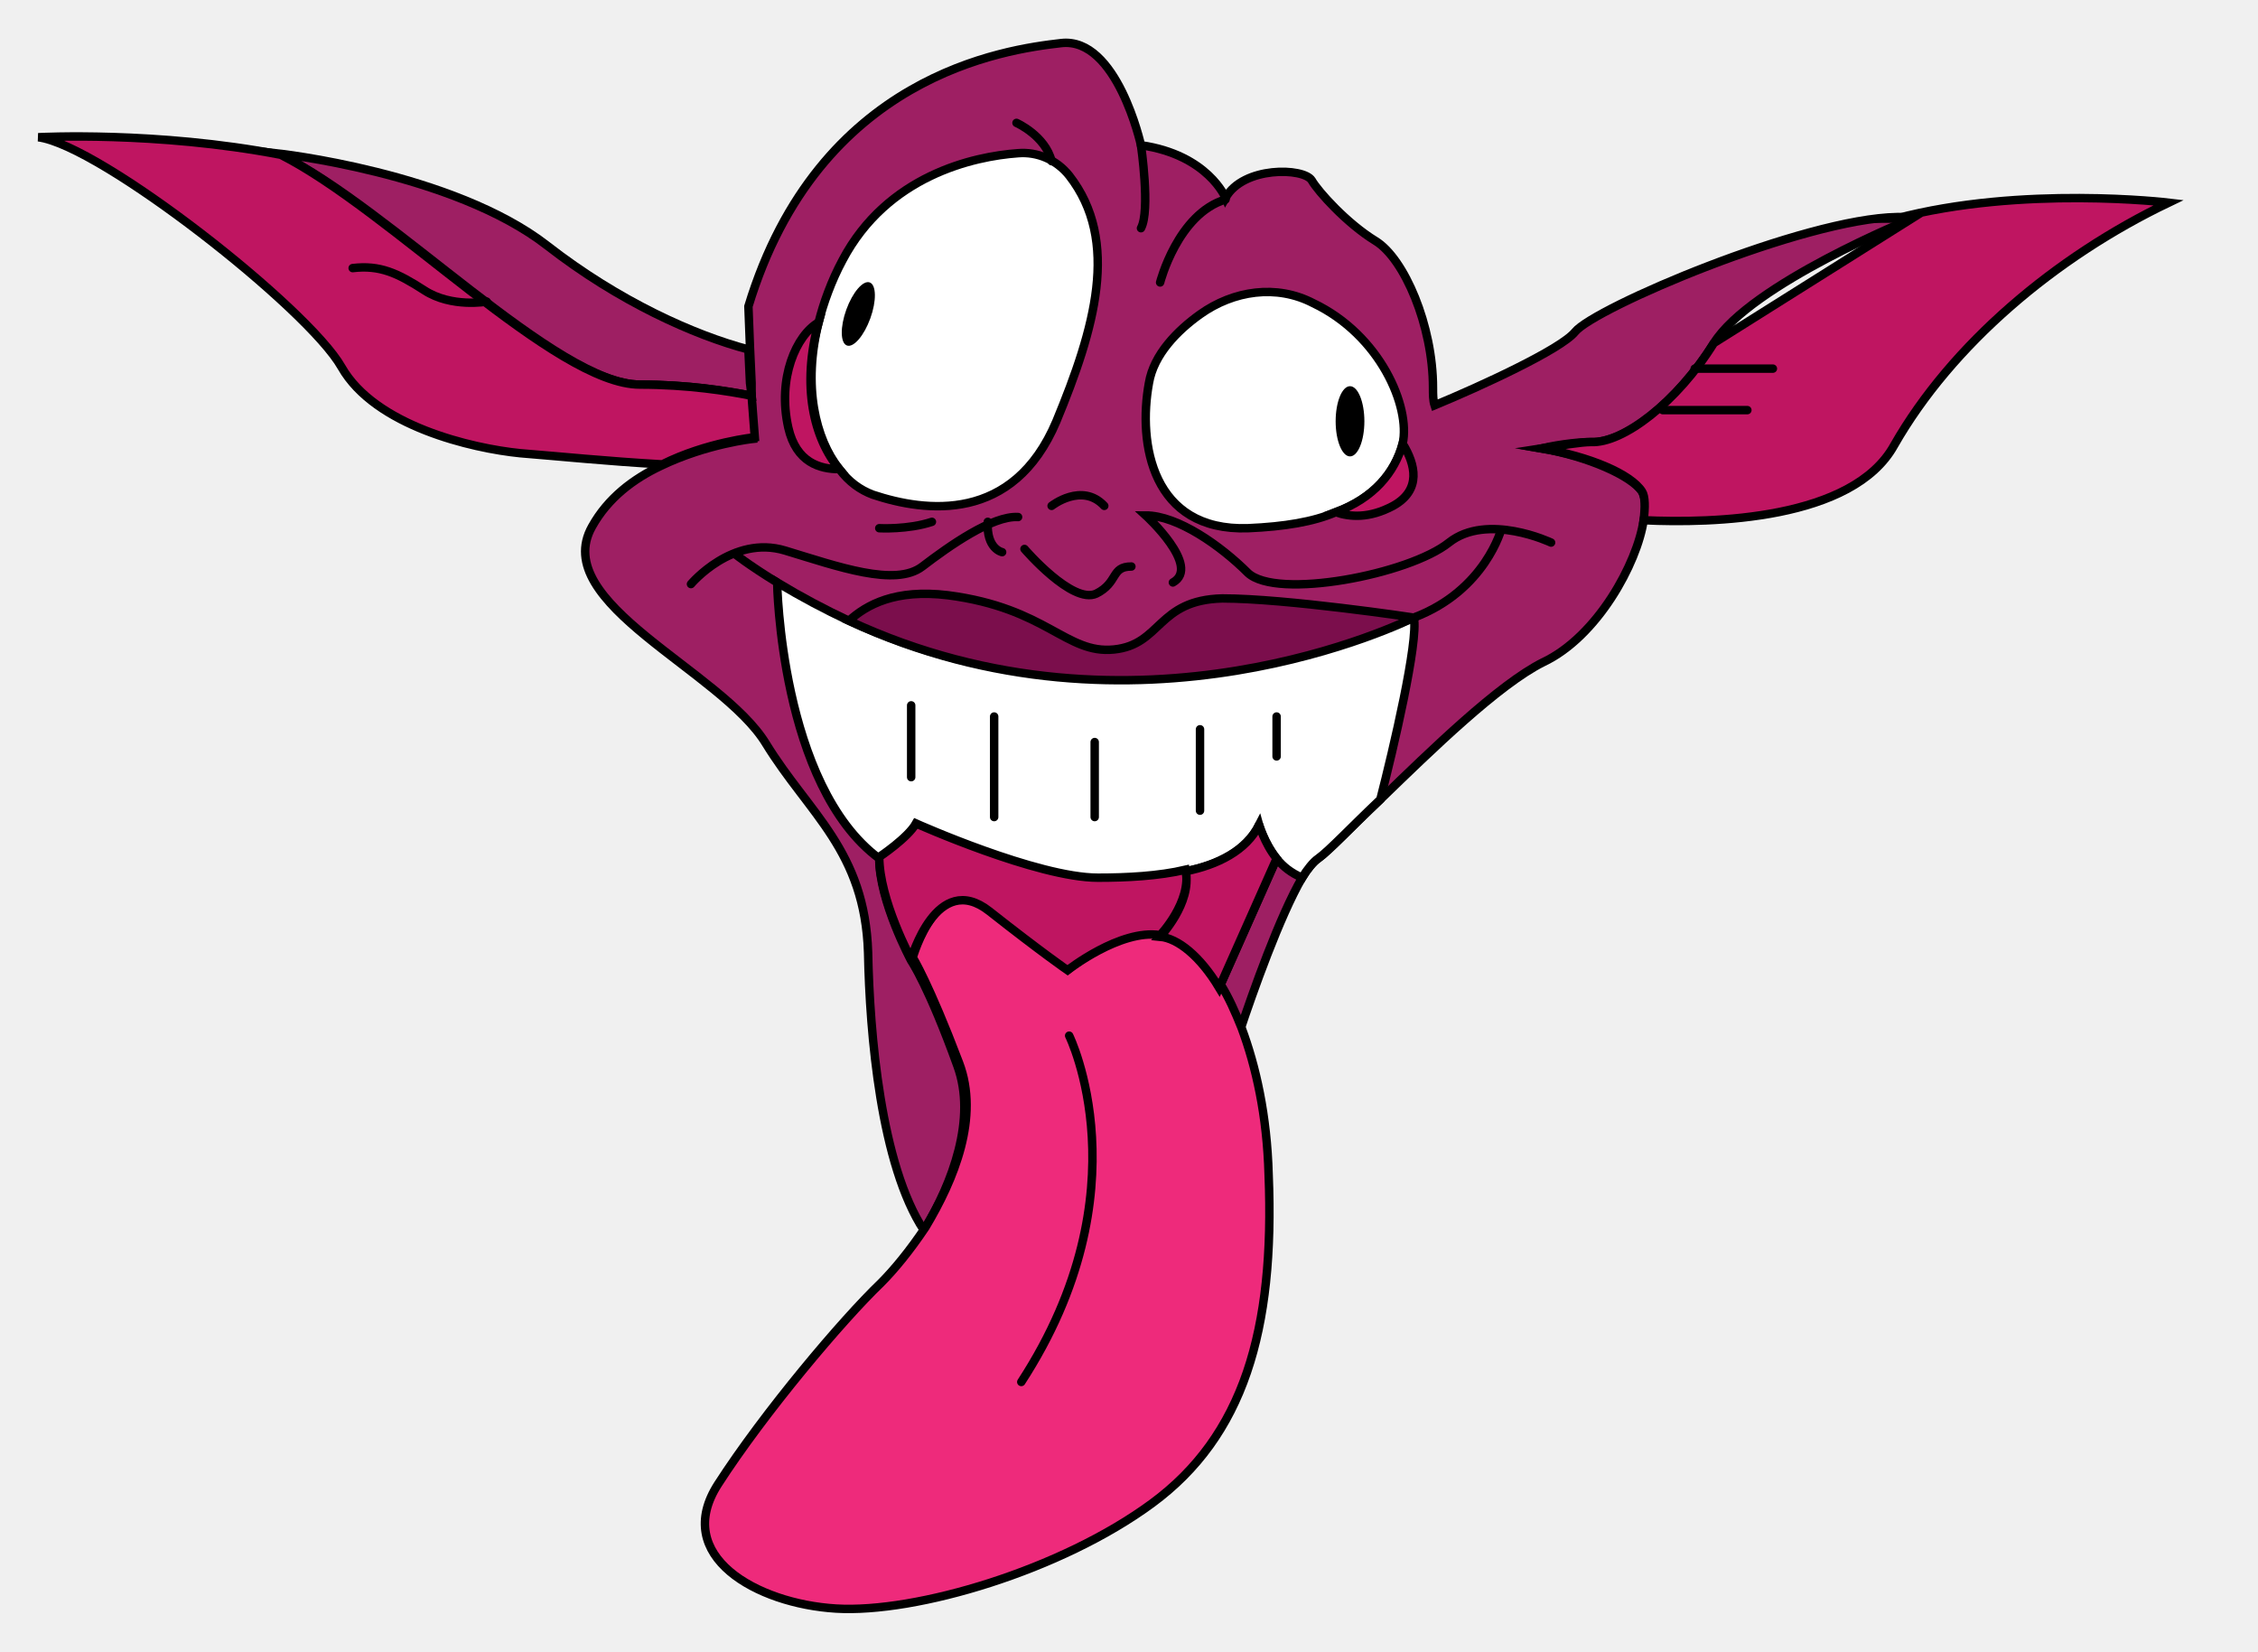
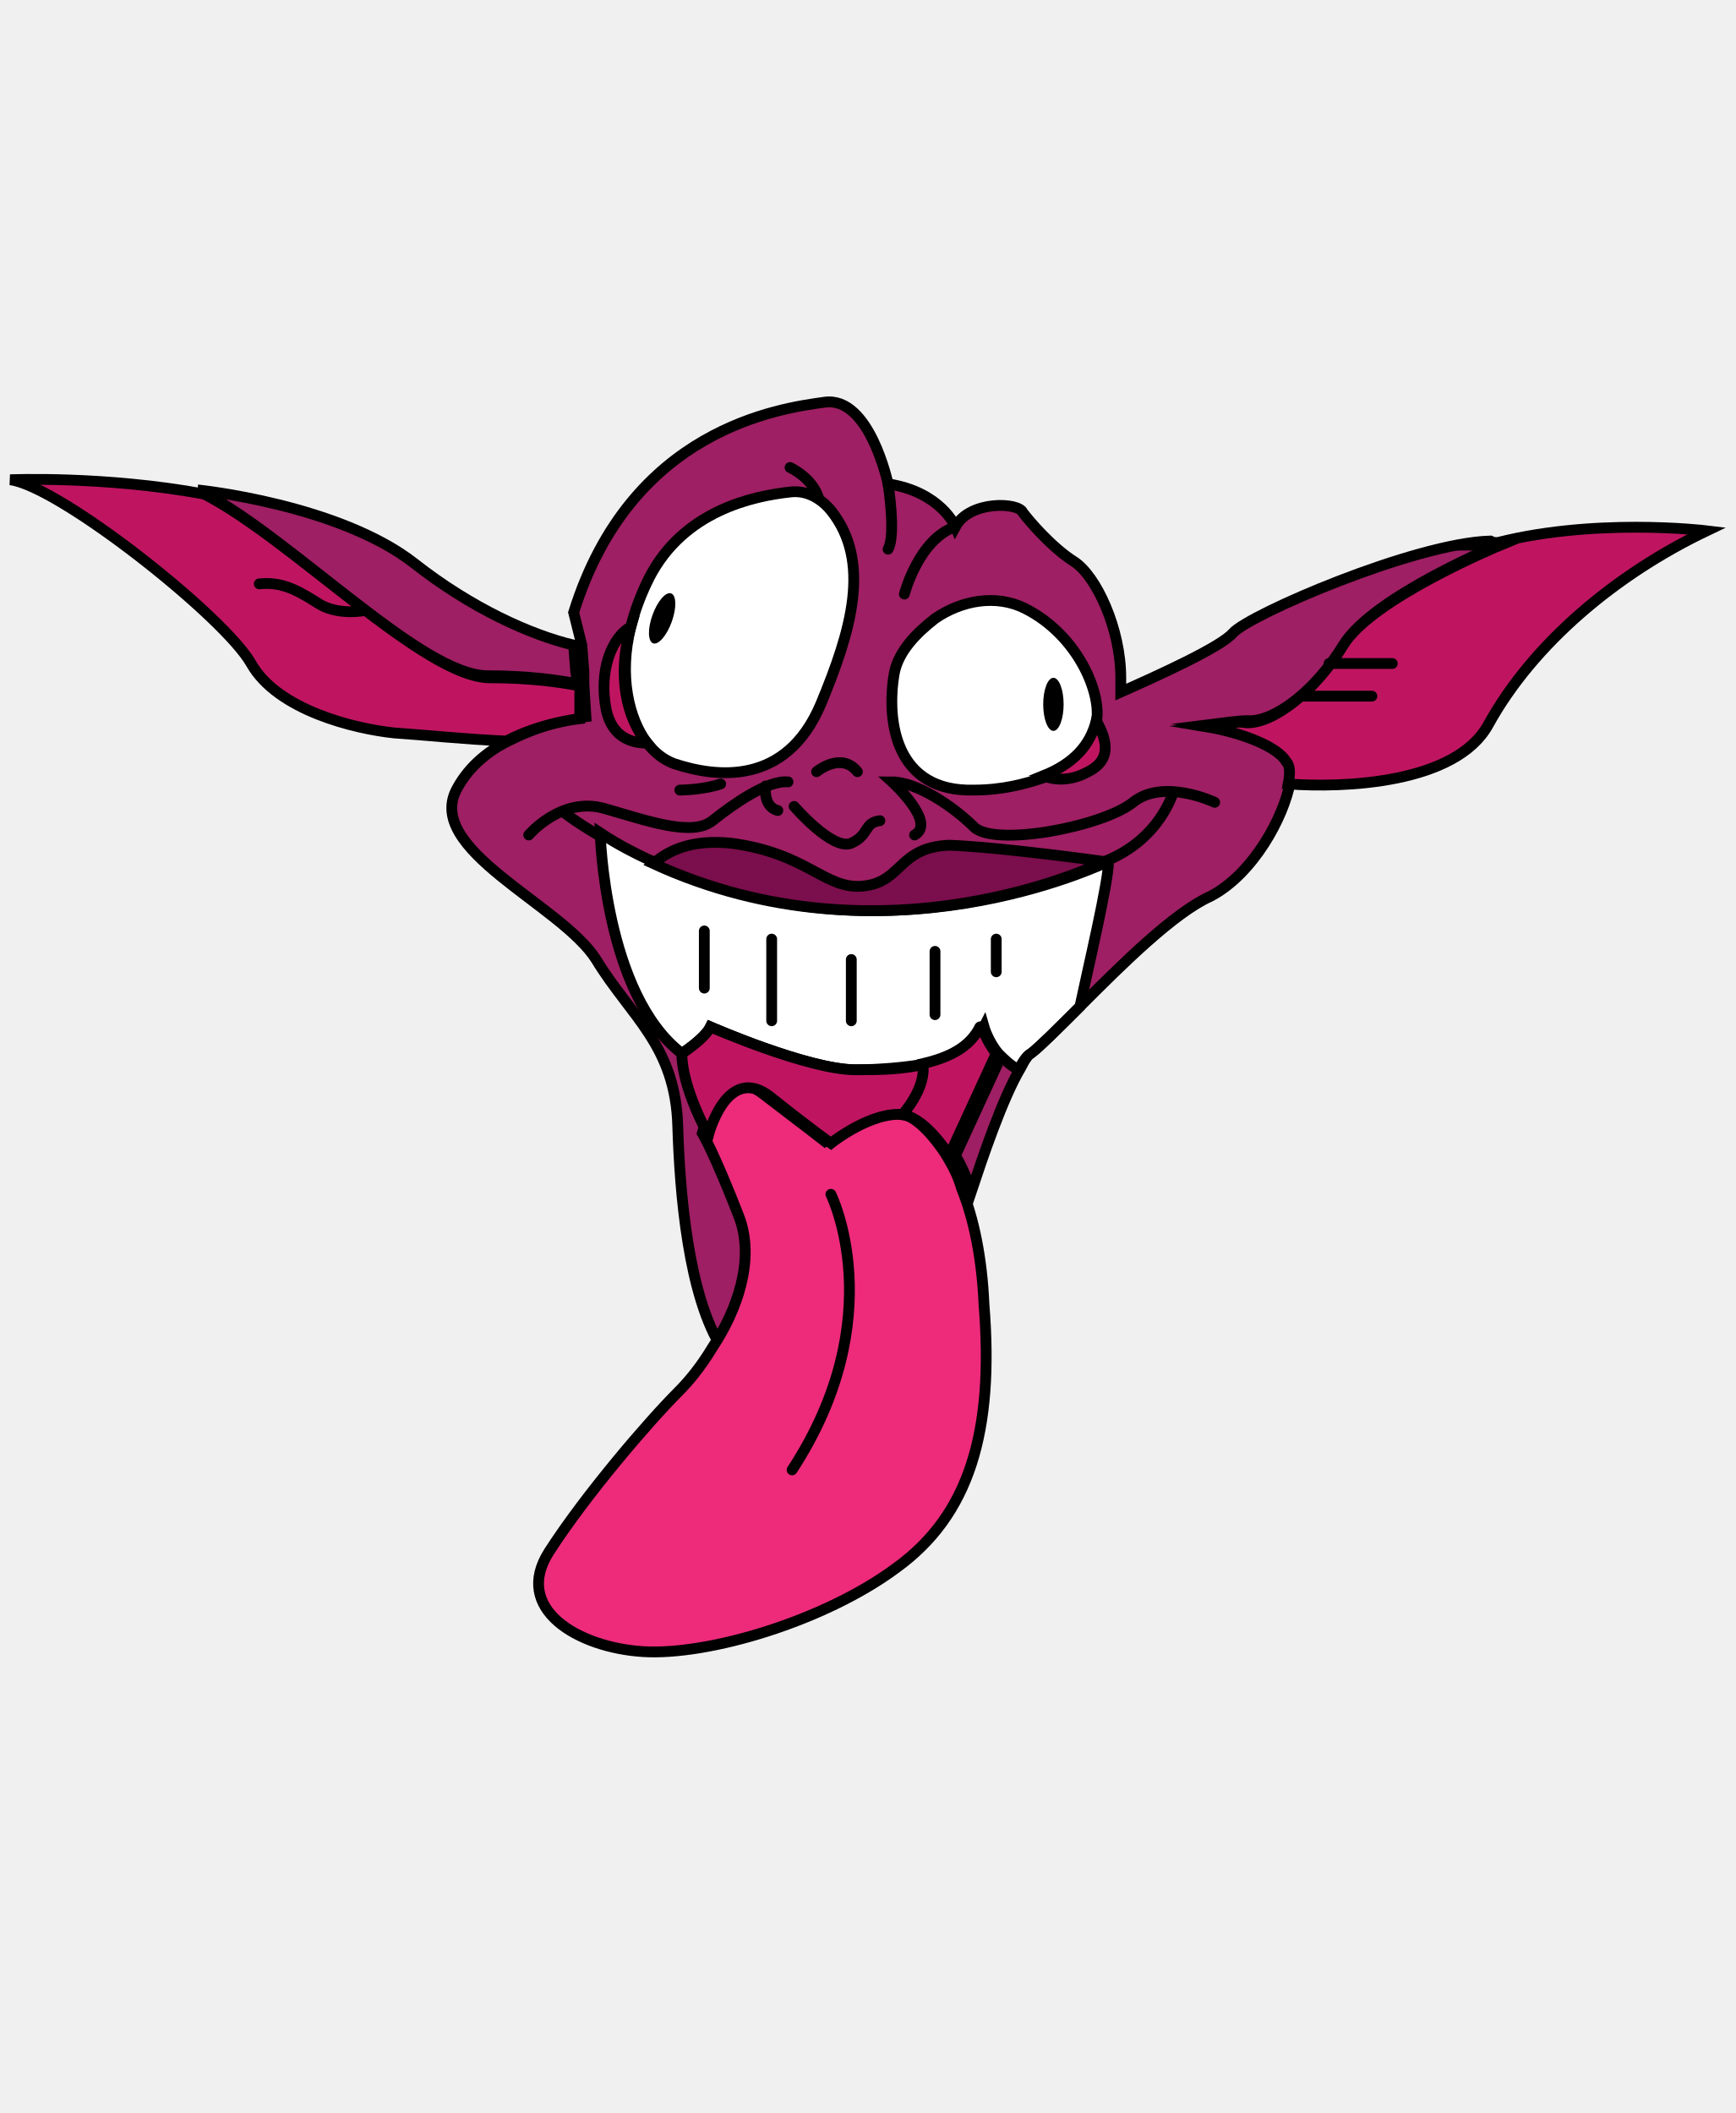
- <svg xmlns="http://www.w3.org/2000/svg" viewBox="0 0 141.5 103.5" enable-background="new 0 0 141.5 103.5">
-   <style type="text/css">.st0{fill:#9E1F63;stroke:#000000;stroke-width:0.529;stroke-miterlimit:10;} .st1{fill:#EE2A7B;stroke:#000000;stroke-width:0.529;stroke-miterlimit:10;} .st2{fill:#BF1561;stroke:#000000;stroke-width:0.529;stroke-miterlimit:10;} .st3{fill:#FFFFFF;stroke:#000000;stroke-width:0.529;stroke-miterlimit:10;} .st4{fill:#7B0E4C;stroke:#000000;stroke-width:0.529;stroke-miterlimit:10;} .st5{fill:none;stroke:#000000;stroke-width:0.529;stroke-miterlimit:10;} .st6{fill:none;stroke:#000000;stroke-width:0.529;stroke-linecap:round;stroke-miterlimit:10;}</style>
-   <path class="st0" d="M119.8 13.7s-10.1 4.1-12.4 7.8-5.6 6.3-7.7 6.2c-.6 0-1.8.1-3.1.4 2.9.5 5.6 1.7 6.3 2.7.2.4.3 1 .1 1.8-.4 2.7-2.9 7.3-6.3 8.9-2.8 1.4-7 5.5-10.2 8.6-1.8 1.7-3.2 3.2-3.9 3.7-.3.2-.7.7-1 1.2-1.4 2.4-3.1 7.2-3.9 9.6-.4-1-.9-2-1.3-2.7l3.6-8.1c-.8-1-1.1-2.1-1.1-2.1-.8 1.6-2.5 2.5-4.6 2.9-1.8.4-3.8.5-5.5.5-3.8 0-11.4-3.4-11.4-3.4-.5 1-2.3 2.1-2.3 2.1 0 2.7 2 6.4 2 6.4s1.1 1.6 2.9 6.6c1.2 3.3-.3 7.3-2.1 10.3-2.7-4.1-3.4-12.3-3.5-17.4-.2-6.4-3.7-8.7-6.4-13.1-2.8-4.6-13.6-8.8-10.9-13.6 1-1.8 2.6-3 4.3-3.8 2.9-1.4 5.8-1.7 5.8-1.7l-.1-2.6v-.9l-.1-2.2-.1-2.6c4.4-14.5 16.1-16.1 19.6-16.5 3.5-.4 5 6.4 5 6.4 4.2.6 5.3 3.3 5.3 3.3 1.1-2 4.9-1.9 5.4-1.1.4.7 2.2 2.7 4 3.8 1.8 1.1 3.6 5.3 3.6 9.2 0 .4 0 .8.1 1.1 2.9-1.2 7.9-3.5 8.8-4.6 1.2-1.5 14.3-7.1 20.2-7.2.2 0 .6 0 .9.1z" />
-   <path class="st1" d="M72.2 94.2c-5.7 4.2-14.8 6.9-19.8 6.6s-10.3-3.3-7.4-7.8 7.8-10.3 10.2-12.6c.8-.8 1.8-2 2.8-3.5 1.8-3 3.4-6.9 2.1-10.3-1.9-5-2.9-6.6-2.9-6.6s1.6-5.7 4.9-3c3.3 2.6 4.9 3.7 4.9 3.7s3.3-2.6 5.8-2.2c1.1.2 2.5 1.2 3.7 3.2.5.8.9 1.7 1.3 2.7.9 2.4 1.6 5.5 1.7 9.2.4 9.8-1.6 16.4-7.3 20.6z" />
-   <path class="st0" d="M47.1 24.8c-1.6-.3-4-.7-7-.7-5.2 0-15.6-11-22.5-14.4l-.3-.1s11.1 1.2 17 5.8c4.5 3.5 9.2 5.6 12.6 6.5l.1 2.1.1.8z" />
-   <path class="st2" d="M47.3 27.4s-3 .3-5.8 1.7c-3.5-.2-6.4-.5-8.9-.7-3-.3-9.1-1.7-11.2-5.4s-15.1-13.9-19-14.4c0 0 7.4-.4 15.2 1.1 6.9 3.5 17.2 14.4 22.5 14.4 3 0 5.5.4 7 .7l.2 2.6zM135.9 12.7c-7.1 3.4-13.6 8.9-17.2 15.2-2.6 4.7-11.4 4.9-15.7 4.7.1-.8.1-1.5-.1-1.8-.7-1.1-3.3-2.2-6.3-2.7 1.3-.2 2.5-.4 3.1-.4 2 .1 5.4-2.5 7.7-6.2l12.4-7.8h-1c7.9-2.1 17.1-1 17.1-1z" />
-   <path class="st3" d="M66.2 26.4c-2.7 6.4-8.2 5.7-11.5 4.6-.8-.3-1.5-.8-2.1-1.6-1.5-1.9-2.3-5.2-1.3-9.2.3-1.2.8-2.6 1.5-3.9 2.8-5.3 8.2-6.5 11-6.7 1.2-.1 2.4.4 3.2 1.4 3.2 4.1 1.6 9.6-.8 15.4zM87.9 27.8c-.5 1.9-1.8 3.4-4.2 4.3-1.4.6-3.2.9-5.5 1-6 .2-6.9-5.3-6.2-9.1.3-1.8 1.8-3.3 3.2-4.3 2.1-1.5 4.8-1.9 7.1-.7 4.2 2 6.1 6.5 5.6 8.8z" />
-   <path class="st2" d="M52.6 29.4c-1.2 0-2.7-.4-3.2-2.6-.7-3.1.5-5.8 1.9-6.6-1.1 4-.3 7.3 1.3 9.2zM87.3 31.7c-1.5.8-2.7.7-3.6.4 2.4-.9 3.7-2.5 4.2-4.3.8 1.3 1.2 2.9-.6 3.9z" />
-   <ellipse cx="84.6" cy="26.4" rx=".9" ry="2.2" />
-   <ellipse transform="matrix(-.941 -.34 .34 -.941 97.716 56.504)" cx="53.8" cy="19.7" rx=".8" ry="2.1" />
-   <path class="st3" d="M86.5 50.1c-1.8 1.7-3.2 3.2-3.9 3.7-.3.2-.7.7-1 1.2-.7-.3-1.2-.7-1.6-1.2-.8-1-1.1-2.1-1.1-2.1-.8 1.6-2.5 2.5-4.6 2.9-1.8.4-3.8.5-5.5.5-3.8 0-11.4-3.4-11.4-3.4-.5 1-2.3 2.1-2.3 2.1-6.2-4.6-6.4-17.3-6.4-17.3 1.5.9 3 1.7 4.5 2.4 18 8.3 35-.1 35.4-.2.3 1.5-1.3 8.3-2.1 11.4z" />
-   <path class="st4" d="M88.6 38.7c-.4.2-17.4 8.6-35.4.2 1.1-1 2.9-2 6.2-1.6 6.2.8 7.4 3.7 10.4 3.4 3-.3 2.7-3.1 6.8-3.2 4 0 12 1.2 12 1.2z" />
-   <path class="st2" d="M72.7 58.6c-2.5-.4-5.8 2.2-5.8 2.2s-1.6-1.1-4.9-3.7c-3.3-2.6-4.9 3-4.9 3s-2-3.7-2-6.4c0 0 1.8-1.2 2.3-2.1 0 0 7.6 3.4 11.4 3.4 1.8 0 3.8-.1 5.5-.5.4 2-1.6 4.1-1.6 4.1zM80 53.8l-3.6 8.1c-1.2-2-2.6-3.1-3.7-3.2 0 0 2-2.1 1.6-4.1 2-.4 3.8-1.3 4.6-2.9 0-.1.3 1.1 1.1 2.1z" />
-   <path class="st5" d="M45.9 34.6s1 .8 2.8 1.9M94.1 33.1s-1 3.9-5.5 5.6" />
-   <path class="st6" d="M97.2 34s-4-1.9-6.4 0c-2.5 2-10.8 3.6-12.6 1.9-1.7-1.7-4.4-3.6-6.4-3.6 0 0 3.5 3.2 1.7 4.2M43.3 36.6s2.6-3.1 5.9-2.1 6.9 2.3 8.6 1c1.7-1.3 4.4-3.2 6-3.1M62.8 34.6s-1-.2-.9-1.9M64.2 34.4s3 3.5 4.5 2.8c1.4-.7.9-1.7 2.2-1.7M65.9 31.7s1.9-1.5 3.3 0M55.1 33.1s1.8.1 3.3-.4M63.7 7.7s1.8.8 2.2 2.4M71.5 9.1s.6 4.1 0 5.2M72.7 17.7s1.1-4.3 4.1-5.2M30.5 18.9s-2.2.4-3.9-.7-2.8-1.6-4.5-1.4M111.1 23.1h-4.9M109.5 25.7h-5.3M67 64.9s4.8 9.7-3 21.7M57.1 44.2v4.5M62.3 44.9v6.3M68.6 46.5v4.7M75.2 45.7v5.1M80 44.9v2.5" />
+ <svg xmlns="http://www.w3.org/2000/svg" version="1.1" id="Layer_1" x="0px" y="0px" viewBox="0 0 85 103.5" enable-background="new 0 0 85 103.5" xml:space="preserve">
+   <g>
+     <path fill="#9E1F63" stroke="#000000" stroke-width="0.529" stroke-miterlimit="10" d="M73.6,26.6c0,0-6.3,2.6-7.7,4.9   s-3.5,3.9-4.8,3.8c-0.4,0-1.1,0.1-1.9,0.2c1.8,0.3,3.5,1,3.9,1.7c0.1,0.2,0.2,0.6,0.1,1.1c-0.3,1.7-1.8,4.5-3.9,5.6   c-1.8,0.8-4.4,3.4-6.3,5.3c-1.1,1.1-2,2-2.4,2.3c-0.2,0.1-0.4,0.4-0.6,0.8c-0.9,1.5-1.9,4.5-2.4,6c-0.3-0.7-0.5-1.2-0.8-1.7l2.3-5   c-0.5-0.6-0.7-1.3-0.7-1.3c-0.5,1-1.6,1.5-2.8,1.8c-1.1,0.2-2.4,0.3-3.5,0.3c-2.3,0-7.1-2.1-7.1-2.1c-0.3,0.6-1.4,1.3-1.4,1.3   c0,1.7,1.3,4,1.3,4s0.7,1,1.8,4.1c0.8,2.1-0.2,4.6-1.3,6.4c-1.7-2.6-2.1-7.7-2.2-10.9c-0.1-4-2.3-5.4-4-8.2   c-1.7-2.7-8.5-5.4-6.8-8.4c0.6-1.1,1.6-1.9,2.7-2.4c1.8-0.9,3.6-1.1,3.6-1.1l-0.1-1.6l0-0.6l-0.1-1.3L28.1,30   C30.9,21,38.2,20,40.4,19.7c2.2-0.3,3.1,4,3.1,4c2.6,0.4,3.3,2.1,3.3,2.1c0.7-1.3,3.1-1.2,3.3-0.7c0.3,0.4,1.4,1.7,2.5,2.4   c1.1,0.7,2.3,3.3,2.3,5.7c0,0.3,0,0.5,0,0.7c1.8-0.8,4.9-2.2,5.5-2.9c0.8-0.9,8.9-4.4,12.6-4.5C73.2,26.6,73.4,26.6,73.6,26.6z" />
+     <path fill="#EE2A7B" stroke="#000000" stroke-width="0.529" stroke-miterlimit="10" d="M43.9,76.8c-3.5,2.6-9.2,4.3-12.4,4.1   s-6.4-2.1-4.6-4.9c1.8-2.8,4.9-6.4,6.3-7.8c0.5-0.5,1.1-1.2,1.7-2.2c1.2-1.8,2.1-4.3,1.3-6.4c-1.2-3.1-1.8-4.1-1.8-4.1s1-3.5,3-1.9   c2.1,1.6,3,2.3,3,2.3s2.1-1.6,3.6-1.4c0.7,0.1,1.5,0.8,2.3,2c0.3,0.5,0.6,1,0.8,1.7c0.6,1.5,1,3.4,1.1,5.7   C48.7,70.1,47.5,74.2,43.9,76.8z" />
+     <path fill="#9E1F63" stroke="#000000" stroke-width="0.529" stroke-miterlimit="10" d="M28.3,33.5c-1-0.2-2.5-0.4-4.4-0.4   c-3.3,0-9.7-6.8-14-9c-0.1,0-0.1-0.1-0.2-0.1c0,0,6.9,0.7,10.6,3.6c2.8,2.2,5.7,3.5,7.8,4l0.1,1.3L28.3,33.5z" />
+     <path fill="#BF1561" stroke="#000000" stroke-width="0.529" stroke-miterlimit="10" d="M28.4,35.2c0,0-1.9,0.2-3.6,1.1   c-2.2-0.1-4-0.3-5.5-0.4c-1.9-0.2-5.7-1.1-7-3.4s-9.4-8.7-11.8-9c0,0,4.6-0.2,9.5,0.7c4.3,2.2,10.8,9,14,9c1.9,0,3.4,0.2,4.4,0.4   L28.4,35.2z" />
+     <path fill="#BF1561" stroke="#000000" stroke-width="0.529" stroke-miterlimit="10" d="M83.6,26c-4.4,2.1-8.5,5.5-10.7,9.5   c-1.6,2.9-7.1,3.1-9.8,2.9c0.1-0.5,0.1-0.9-0.1-1.1c-0.4-0.7-2.1-1.4-3.9-1.7c0.8-0.1,1.5-0.3,1.9-0.2c1.3,0.1,3.4-1.5,4.8-3.8   s7.7-4.9,7.7-4.9c-0.2,0-0.4,0-0.6,0C77.9,25.3,83.6,26,83.6,26z" />
+     <path fill="#FFFFFF" stroke="#000000" stroke-width="0.529" stroke-miterlimit="10" d="M40.2,34.5c-1.7,4-5.1,3.6-7.2,2.9   c-0.5-0.2-0.9-0.5-1.3-1c-0.9-1.2-1.4-3.3-0.8-5.7c0.2-0.8,0.5-1.6,0.9-2.4c1.7-3.3,5.1-4,6.9-4.2c0.8-0.1,1.5,0.3,2,0.9   C42.7,27.5,41.7,30.9,40.2,34.5z" />
+     <path fill="#FFFFFF" stroke="#000000" stroke-width="0.529" stroke-miterlimit="10" d="M53.7,35.4C53.7,35.4,53.7,35.4,53.7,35.4   c-0.3,1.2-1.1,2.1-2.6,2.7c-0.9,0.3-2,0.6-3.4,0.6c-3.8,0.1-4.3-3.3-3.9-5.7c0.2-1.1,1.1-2,2-2.7c1.3-0.9,3-1.2,4.4-0.5   C52.8,31.1,54,34,53.7,35.4z" />
+     <path fill="#BF1561" stroke="#000000" stroke-width="0.529" stroke-miterlimit="10" d="M31.7,36.4c-0.8,0-1.7-0.3-2-1.6   c-0.4-2,0.3-3.6,1.2-4.1C30.2,33.1,30.7,35.2,31.7,36.4z" />
+     <path fill="#BF1561" stroke="#000000" stroke-width="0.529" stroke-miterlimit="10" d="M53.3,37.8c-0.9,0.5-1.7,0.4-2.2,0.2   c1.5-0.6,2.3-1.5,2.6-2.7C54.2,36.2,54.5,37.2,53.3,37.8z" />
+     <ellipse cx="51.6" cy="34.5" rx="0.5" ry="1.3" />
+     <ellipse transform="matrix(-0.9406 -0.3396 0.3396 -0.9406 52.6791 69.92)" cx="32.5" cy="30.4" rx="0.5" ry="1.3" />
+     <path fill="#FFFFFF" stroke="#000000" stroke-width="0.529" stroke-miterlimit="10" d="M52.9,49.3c-1.1,1.1-2,2-2.4,2.3   c-0.2,0.1-0.4,0.4-0.6,0.8c-0.4-0.2-0.7-0.5-1-0.8c-0.5-0.6-0.7-1.3-0.7-1.3c-0.5,1-1.6,1.5-2.8,1.8c-1.1,0.2-2.4,0.3-3.5,0.3   c-2.3,0-7.1-2.1-7.1-2.1c-0.3,0.6-1.4,1.3-1.4,1.3c-3.8-2.9-4-10.8-4-10.8c0.9,0.6,1.9,1.1,2.8,1.5c11.2,5.2,21.8,0,22.1-0.1l0,0   C54.3,43.2,53.3,47.4,52.9,49.3z" />
+     <path fill="#7B0E4C" stroke="#000000" stroke-width="0.529" stroke-miterlimit="10" d="M54.1,42.2L54.1,42.2   c-0.2,0.1-10.8,5.3-22.1,0.1c0.7-0.6,1.8-1.2,3.8-1c3.8,0.5,4.6,2.3,6.5,2.1c1.9-0.2,1.7-1.9,4.2-2C49.1,41.5,54.1,42.2,54.1,42.2z   " />
+     <path fill="#BF1561" stroke="#000000" stroke-width="0.529" stroke-miterlimit="10" d="M44.3,54.6c-1.6-0.2-3.6,1.4-3.6,1.4   s-1-0.7-3-2.3c-2.1-1.6-3,1.9-3,1.9s-1.3-2.3-1.3-4c0,0,1.1-0.7,1.4-1.3c0,0,4.8,2.1,7.1,2.1c1.1,0,2.3,0,3.5-0.3   C45.5,53.3,44.3,54.6,44.3,54.6z" />
+     <path fill="#BF1561" stroke="#000000" stroke-width="0.529" stroke-miterlimit="10" d="M48.8,51.6l-2.3,5c-0.8-1.2-1.6-1.9-2.3-2   c0,0,1.2-1.3,1-2.5c1.3-0.3,2.3-0.8,2.8-1.8C48.1,50.2,48.3,51,48.8,51.6z" />
+     <path fill="none" stroke="#000000" stroke-width="0.529" stroke-miterlimit="10" d="M27.5,39.7c0,0,0.6,0.5,1.8,1.2" />
+     <path fill="none" stroke="#000000" stroke-width="0.529" stroke-miterlimit="10" d="M57.5,38.7c0,0-0.6,2.4-3.4,3.5" />
+     <path fill="none" stroke="#000000" stroke-width="0.529" stroke-linecap="round" stroke-miterlimit="10" d="M59.5,39.3   c0,0-2.5-1.2-4,0c-1.5,1.2-6.8,2.2-7.8,1.2s-2.8-2.2-4-2.2c0,0,2.2,2,1.1,2.6" />
+     <path fill="none" stroke="#000000" stroke-width="0.529" stroke-linecap="round" stroke-miterlimit="10" d="M25.9,40.9   c0,0,1.6-1.9,3.7-1.3s4.3,1.4,5.3,0.6s2.7-2,3.7-1.9" />
+     <path fill="none" stroke="#000000" stroke-width="0.529" stroke-linecap="round" stroke-miterlimit="10" d="M38.1,39.7   c0,0-0.7-0.1-0.6-1.2" />
+     <path fill="none" stroke="#000000" stroke-width="0.529" stroke-linecap="round" stroke-miterlimit="10" d="M38.9,39.5   c0,0,1.9,2.2,2.8,1.8c0.9-0.4,0.6-1,1.4-1.1" />
+     <path fill="none" stroke="#000000" stroke-width="0.529" stroke-linecap="round" stroke-miterlimit="10" d="M40,37.8   c0,0,1.2-1,2,0" />
+     <path fill="none" stroke="#000000" stroke-width="0.529" stroke-linecap="round" stroke-miterlimit="10" d="M33.3,38.7   c0,0,1.1,0,2-0.3" />
+     <path fill="none" stroke="#000000" stroke-width="0.529" stroke-linecap="round" stroke-miterlimit="10" d="M38.7,22.9   c0,0,1.1,0.5,1.4,1.5" />
+     <path fill="none" stroke="#000000" stroke-width="0.529" stroke-linecap="round" stroke-miterlimit="10" d="M43.5,23.7   c0,0,0.4,2.5,0,3.2" />
+     <path fill="none" stroke="#000000" stroke-width="0.529" stroke-linecap="round" stroke-miterlimit="10" d="M44.3,29.1   c0,0,0.7-2.7,2.5-3.3" />
+     <path fill="none" stroke="#000000" stroke-width="0.529" stroke-linecap="round" stroke-miterlimit="10" d="M17.9,29.9   c0,0-1.4,0.3-2.4-0.4c-1.1-0.7-1.8-1-2.8-0.9" />
+     <line fill="none" stroke="#000000" stroke-width="0.529" stroke-linecap="round" stroke-miterlimit="10" x1="68.2" y1="32.5" x2="65.1" y2="32.5" />
+     <line fill="none" stroke="#000000" stroke-width="0.529" stroke-linecap="round" stroke-miterlimit="10" x1="67.2" y1="34.1" x2="63.9" y2="34.1" />
+     <path fill="none" stroke="#000000" stroke-width="0.529" stroke-linecap="round" stroke-miterlimit="10" d="M40.7,58.5   c0,0,3,6-1.9,13.5" />
+     <line fill="none" stroke="#000000" stroke-width="0.529" stroke-linecap="round" stroke-miterlimit="10" x1="34.5" y1="45.6" x2="34.5" y2="48.4" />
+     <line fill="none" stroke="#000000" stroke-width="0.529" stroke-linecap="round" stroke-miterlimit="10" x1="37.8" y1="46" x2="37.8" y2="50" />
+     <line fill="none" stroke="#000000" stroke-width="0.529" stroke-linecap="round" stroke-miterlimit="10" x1="41.7" y1="47" x2="41.7" y2="50" />
+     <line fill="none" stroke="#000000" stroke-width="0.529" stroke-linecap="round" stroke-miterlimit="10" x1="45.8" y1="46.6" x2="45.8" y2="49.7" />
+     <line fill="none" stroke="#000000" stroke-width="0.529" stroke-linecap="round" stroke-miterlimit="10" x1="48.8" y1="46" x2="48.8" y2="47.6" />
+   </g>
</svg>
